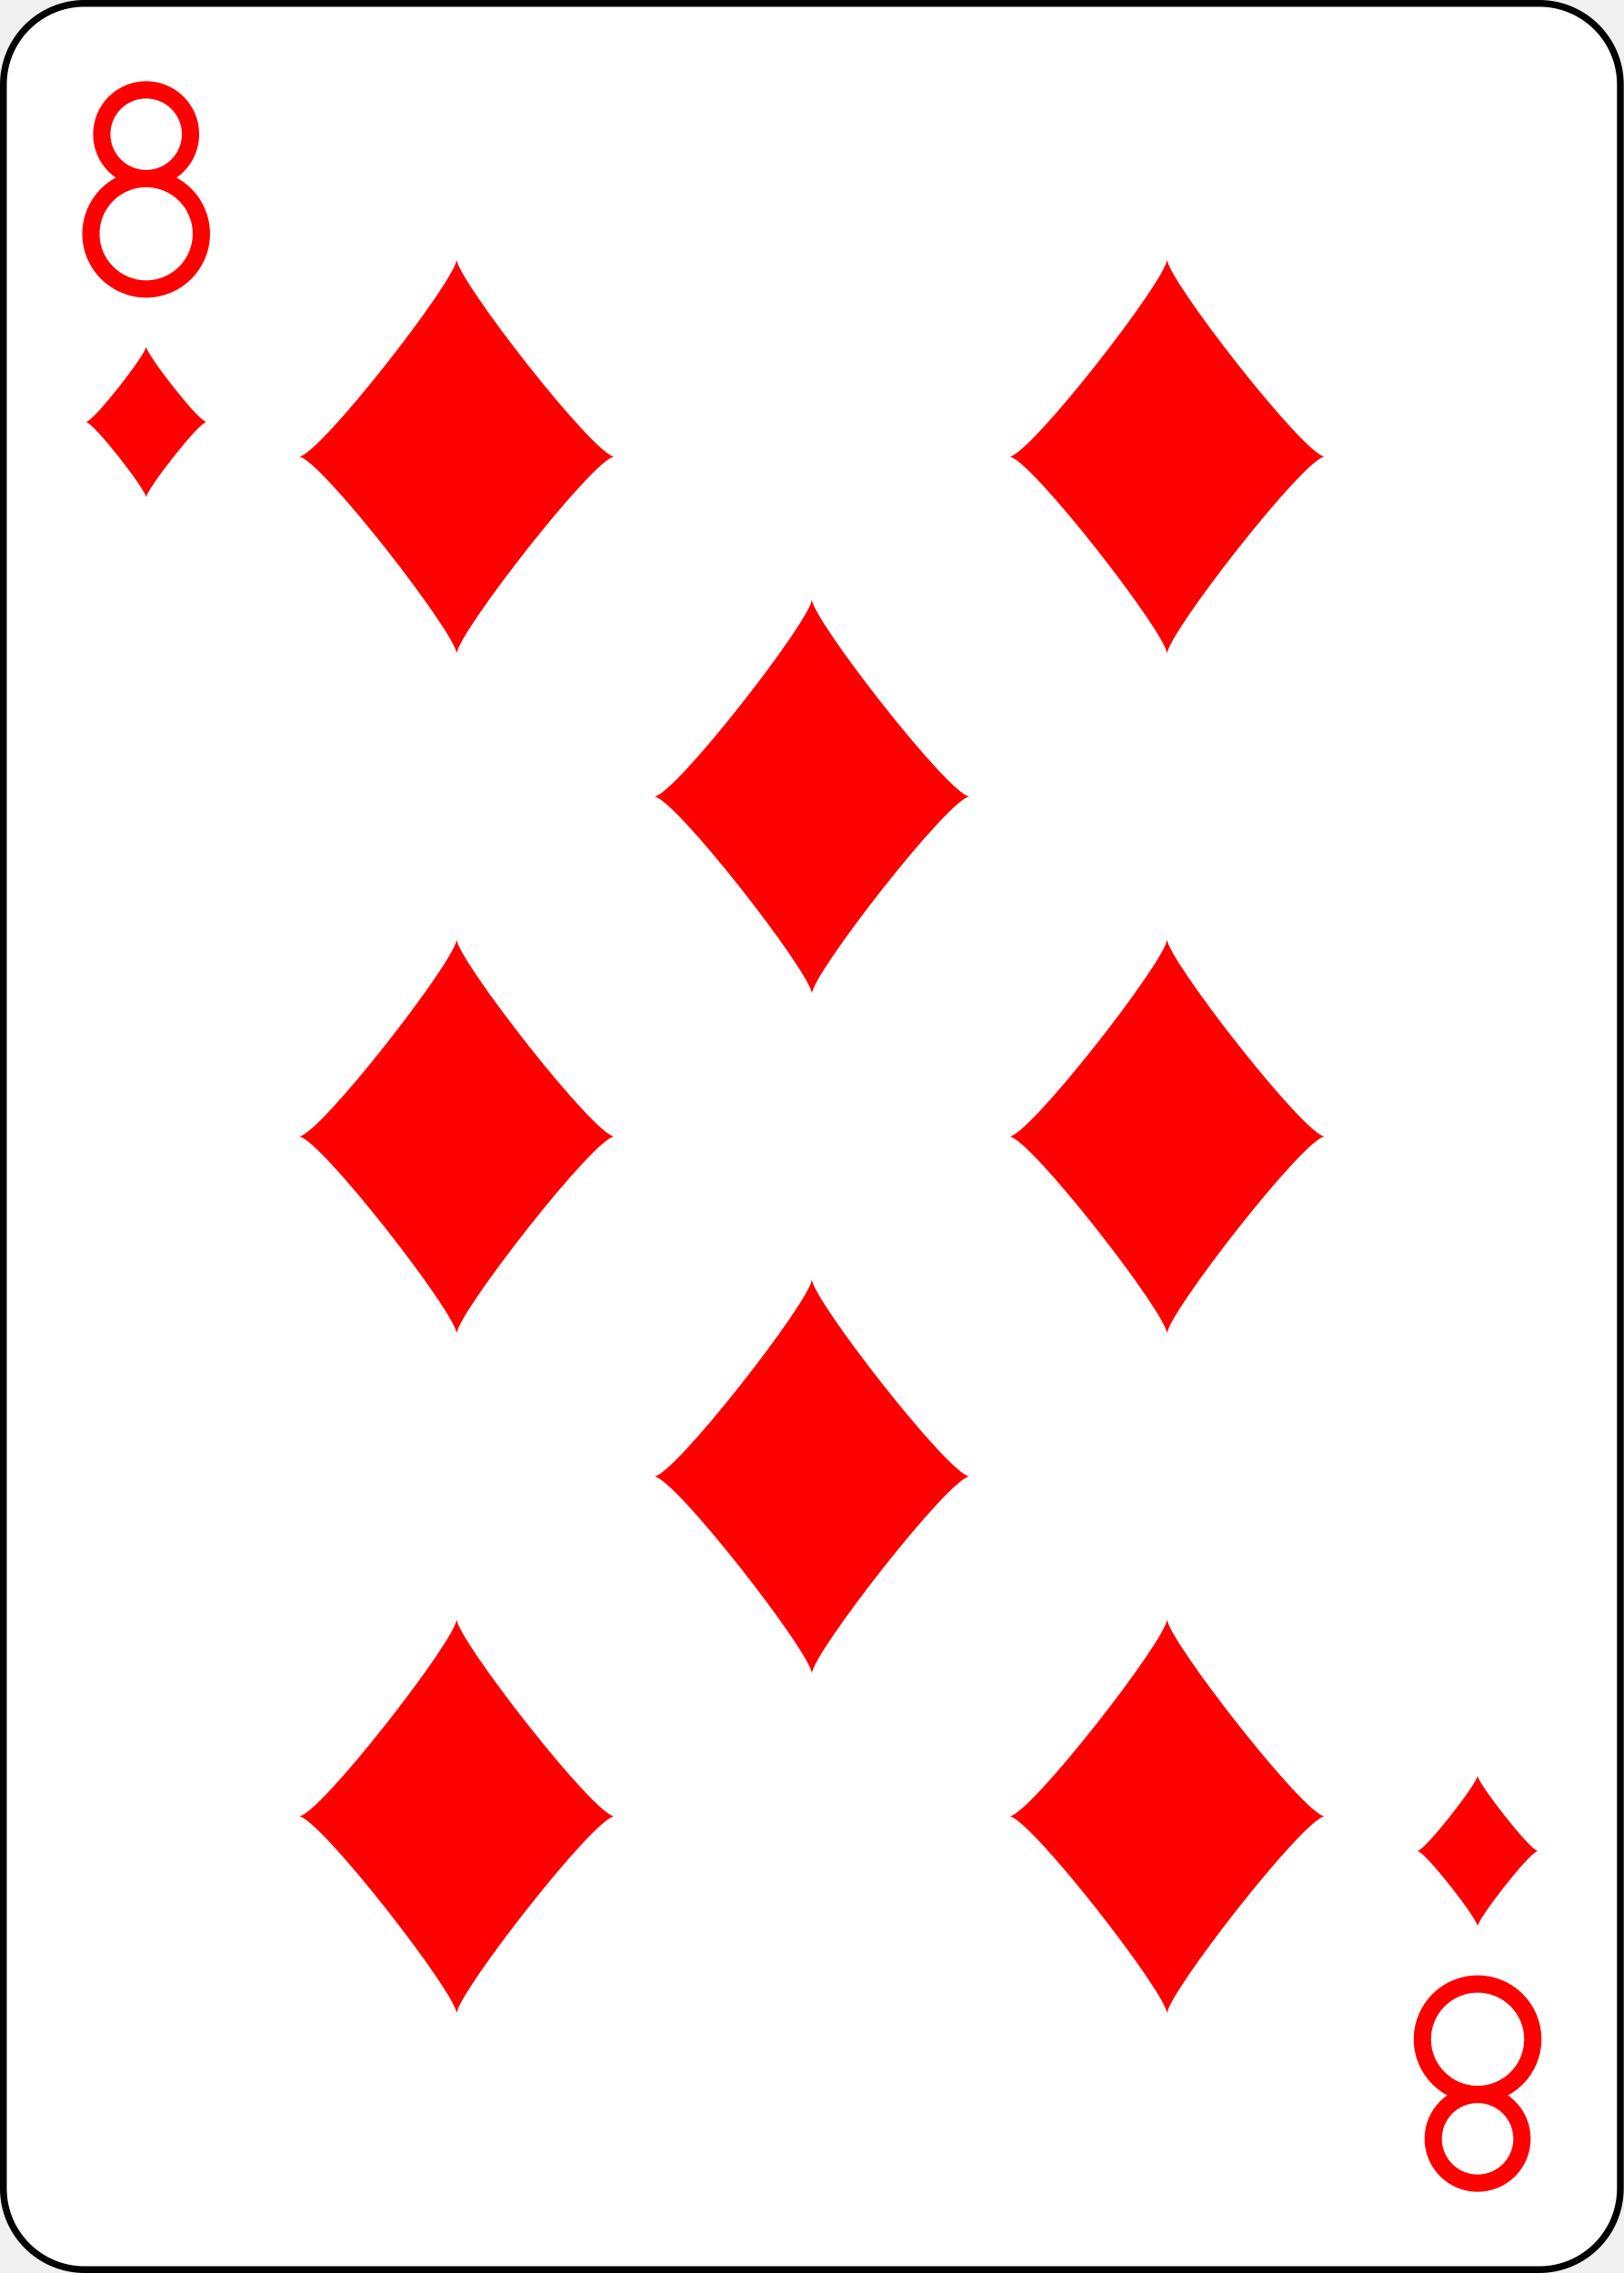
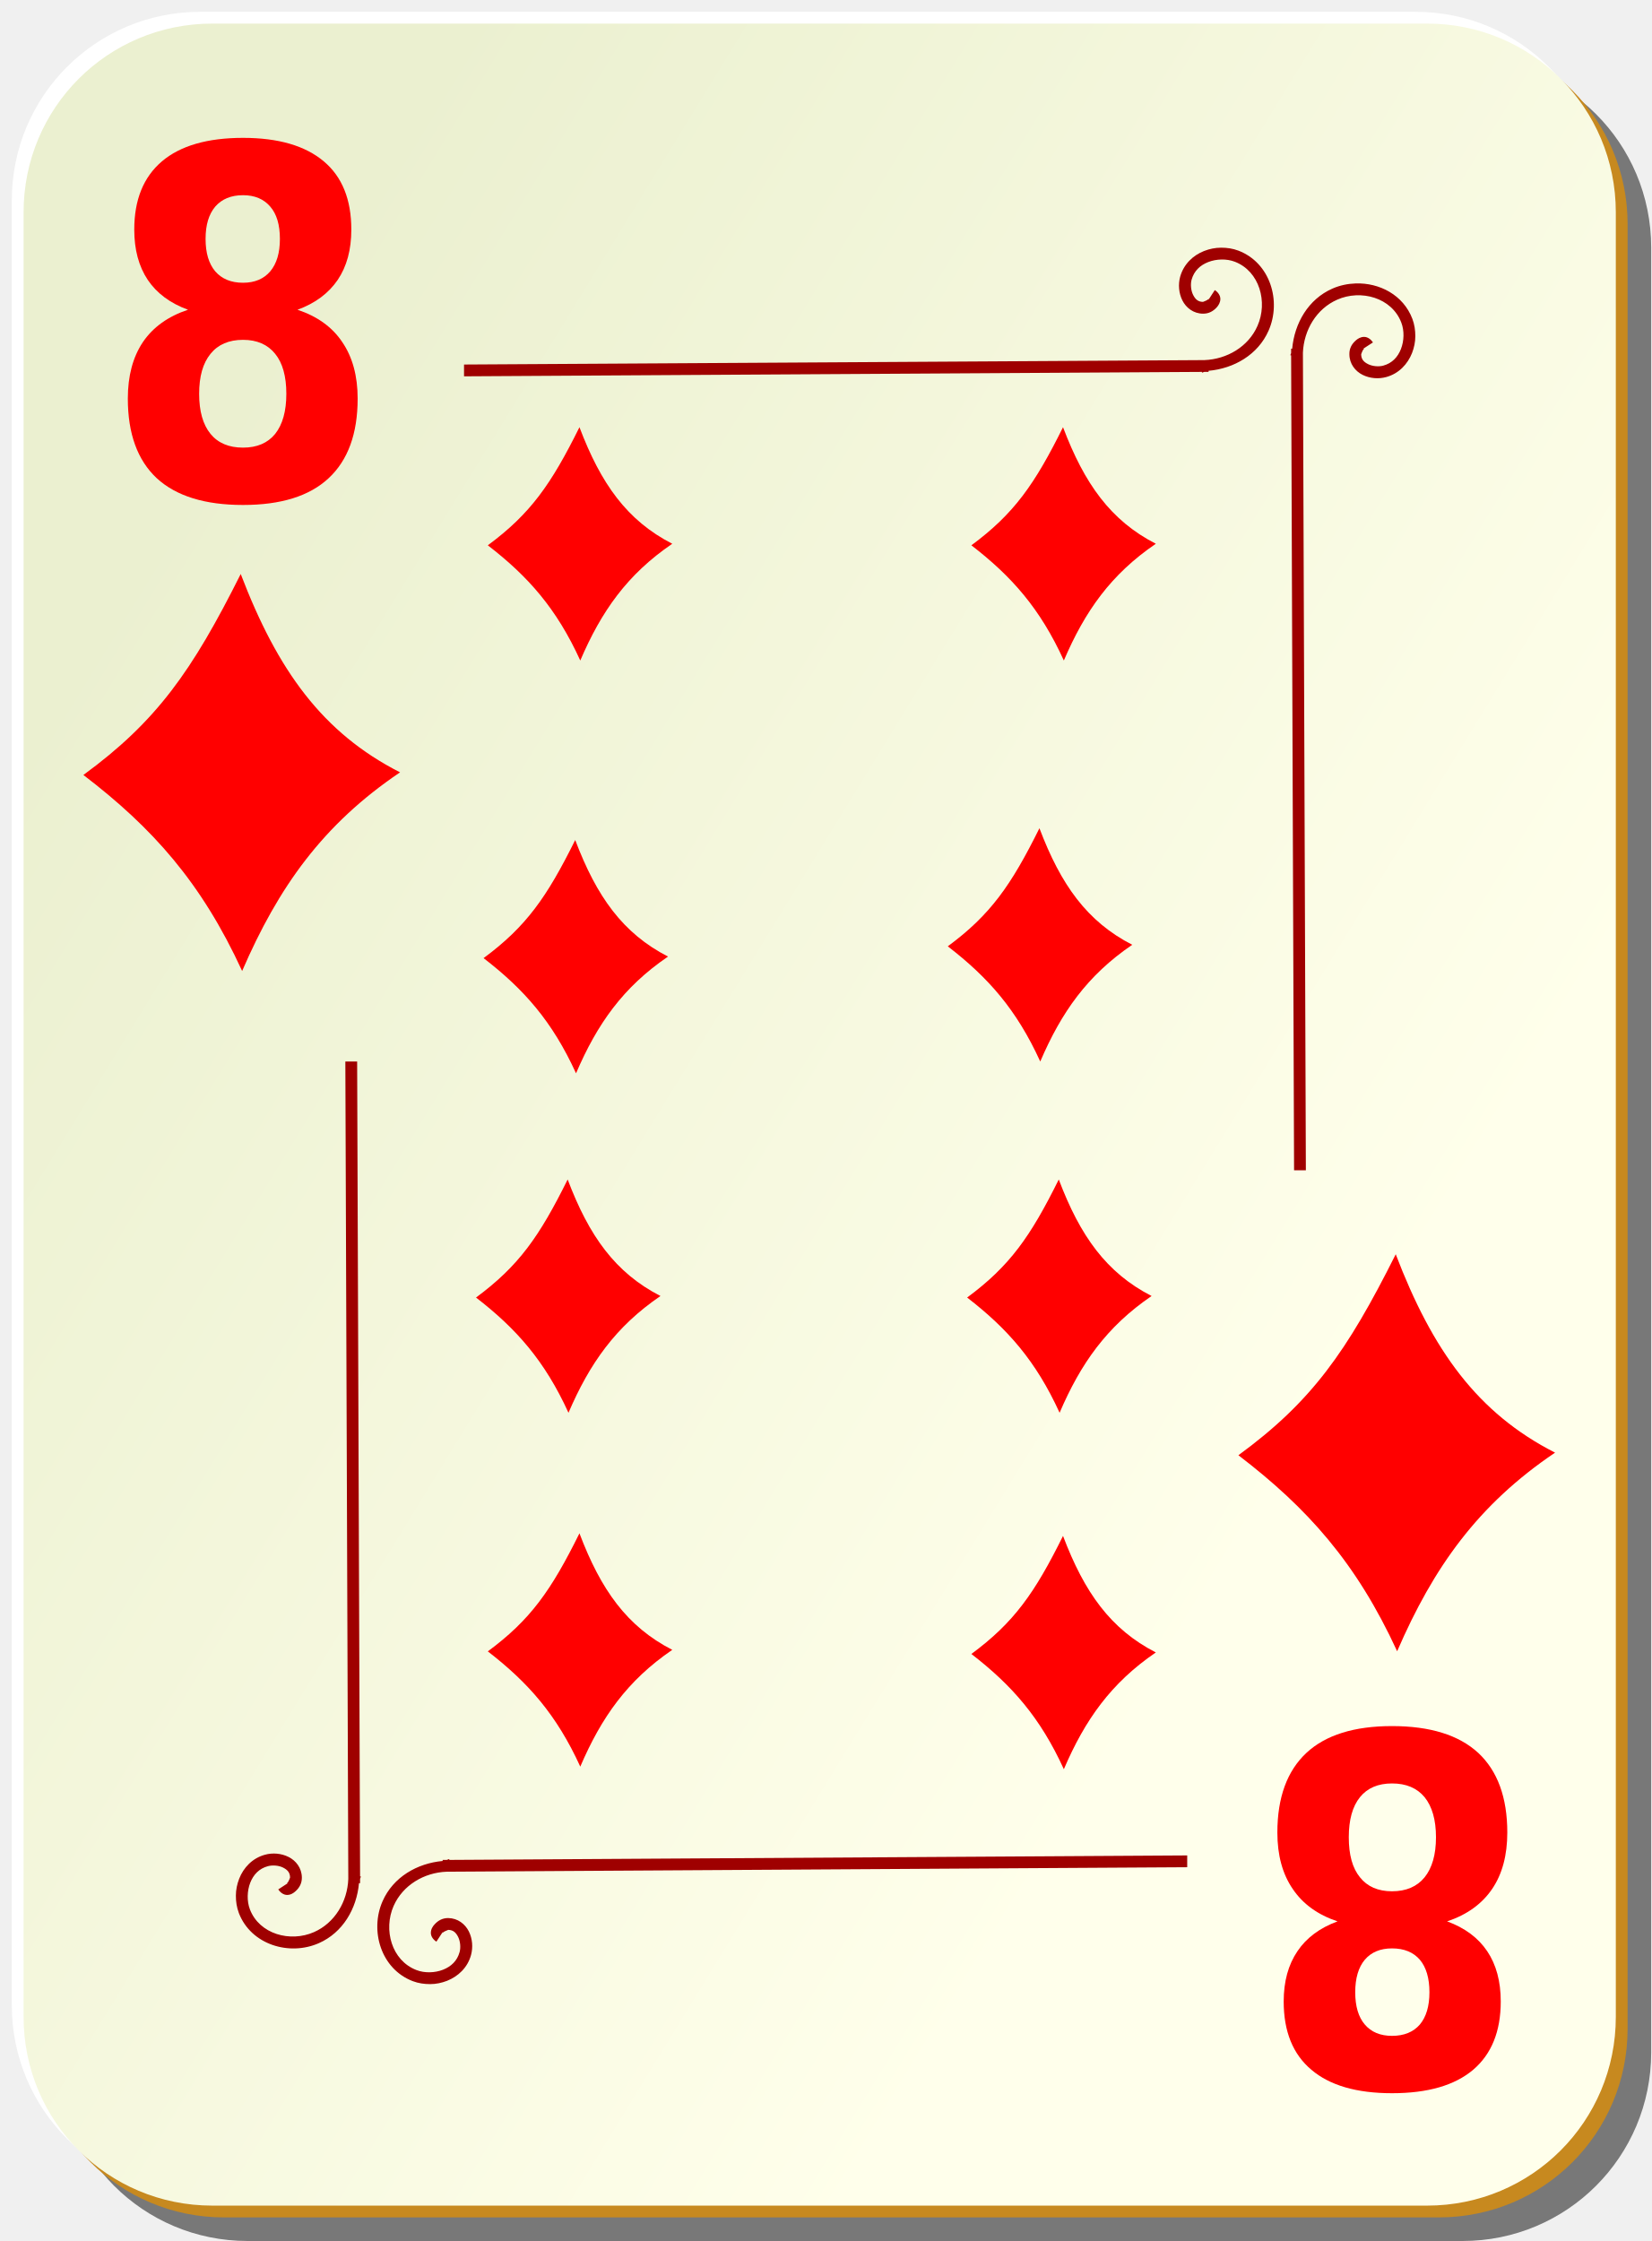
- <svg xmlns="http://www.w3.org/2000/svg" xmlns:xlink="http://www.w3.org/1999/xlink" class="card" face="8D" height="3.5in" preserveAspectRatio="none" viewBox="-120 -168 240 336" width="2.5in">
-   <symbol id="SD8" viewBox="-600 -600 1200 1200" preserveAspectRatio="xMinYMid">
-     <path d="M-400 0C-350 0 0 -450 0 -500C0 -450 350 0 400 0C350 0 0 450 0 500C0 450 -350 0 -400 0Z" fill="red" />
-   </symbol>
-   <symbol id="VD8" viewBox="-500 -500 1000 1000" preserveAspectRatio="xMinYMid">
-     <path d="M-1 -50A205 205 0 1 1 1 -50L-1 -50A255 255 0 1 0 1 -50Z" stroke="red" stroke-width="80" stroke-linecap="square" stroke-miterlimit="1.5" fill="none" />
-   </symbol>
-   <rect width="239" height="335" x="-119.5" y="-167.5" rx="12" ry="12" fill="white" stroke="black" />
-   <use xlink:href="#VD8" height="32" x="-114.4" y="-156" />
-   <use xlink:href="#SD8" height="26.769" x="-111.784" y="-119" />
-   <use xlink:href="#SD8" height="70" x="-87.501" y="-135.501" />
-   <use xlink:href="#SD8" height="70" x="17.501" y="-135.501" />
-   <use xlink:href="#SD8" height="70" x="-35" y="-85.25" />
-   <use xlink:href="#SD8" height="70" x="-87.501" y="-35" />
-   <use xlink:href="#SD8" height="70" x="17.501" y="-35" />
-   <g transform="rotate(180)">
-     <use xlink:href="#VD8" height="32" x="-114.4" y="-156" />
-     <use xlink:href="#SD8" height="26.769" x="-111.784" y="-119" />
-     <use xlink:href="#SD8" height="70" x="-87.501" y="-135.501" />
-     <use xlink:href="#SD8" height="70" x="17.501" y="-135.501" />
-     <use xlink:href="#SD8" height="70" x="-35" y="-85.25" />
+ <svg xmlns="http://www.w3.org/2000/svg" id="svg2" viewBox="0 0 140 190" version="1.0" y="0" x="0">
+   <defs id="defs3">
+     <linearGradient id="linearGradient13826" y2="128.7" gradientUnits="userSpaceOnUse" y1="63.1" gradientTransform="translate(0 -1)" x2="109" x1="2">
+       <stop id="stop2062" style="stop-color:#ebf0d0" offset="0" />
+       <stop id="stop2064" style="stop-color:#ffffeb" offset="1" />
+     </linearGradient>
+   </defs>
+   <g id="layer1">
+     <g id="g1344">
+       <g id="g5630">
+         <path id="rect2070" style="fill-opacity:.498;fill:#000000" d="m21 5h103c8.86 0 16 7.136 16 16v153c0 8.86-7.14 16-16 16h-103c-8.864 0-16-7.14-16-16v-153c0-8.864 7.136-16 16-16z" />
+         <path id="rect1300" style="fill:#ffffff" d="m17 1h103c8.86 0 16 7.136 16 16v153c0 8.86-7.14 16-16 16h-103c-8.864 0-16-7.14-16-16v-153c0-8.864 7.136-16 16-16z" />
+         <path id="path5624" style="fill:#c7891f" d="m19 3h103c8.86 0 16 7.136 16 16v153c0 8.86-7.14 16-16 16h-103c-8.864 0-16-7.14-16-16v-153c0-8.864 7.136-16 16-16z" />
+         <path id="rect1306" style="fill:url(#linearGradient13826)" d="m18 2h103c8.86 0 16 7.136 16 16v153c0 8.86-7.14 16-16 16h-103c-8.864 0-16-7.14-16-16v-153c0-8.864 7.136-16 16-16z" />
+       </g>
+       <path id="path2869" style="fill-rule:evenodd;fill:#9f0000" d="m103.53 21c-0.5 0.002-0.97 0.099-1.44 0.281-0.93 0.364-1.73 1.112-2.03 2.188-0.173 0.645-0.12 1.381 0.19 2s0.93 1.119 1.75 1.125c0.48 0.003 0.85-0.196 1.16-0.532 0.15-0.167 0.31-0.415 0.31-0.718s-0.21-0.583-0.47-0.75l-0.53 0.812c0.07 0.046 0-0.005 0-0.062 0-0.058 0.02-0.022-0.03 0.031-0.1 0.106-0.46 0.219-0.44 0.219-0.42-0.003-0.65-0.217-0.84-0.594s-0.23-0.905-0.13-1.281c0.21-0.751 0.72-1.231 1.41-1.5 0.69-0.27 1.55-0.298 2.25-0.031 2.11 0.807 2.82 3.429 1.93 5.437-0.77 1.764-2.58 2.83-4.5 2.906l-62.776 0.375v1l62.566-0.375v0.063c0.07 0 0.14-0.06 0.21-0.063h0.35v-0.093c2.16-0.195 4.19-1.362 5.09-3.407 1.1-2.492 0.15-5.748-2.56-6.781-0.47-0.18-0.97-0.252-1.47-0.25zm11.41 3.031c-0.67 0.023-1.35 0.163-1.97 0.438-2.05 0.903-3.21 2.93-3.41 5.093h-0.09v0.344c0 0.078-0.06 0.141-0.06 0.219h0.06l0.25 69.094h1l-0.25-69.313c0.08-1.919 1.14-3.72 2.91-4.5 2-0.887 4.62-0.178 5.43 1.938 0.27 0.698 0.24 1.561-0.03 2.25-0.27 0.688-0.75 1.202-1.5 1.406-0.37 0.102-0.9 0.064-1.28-0.125s-0.59-0.421-0.59-0.844c0 0.018 0.11-0.34 0.21-0.437 0.06-0.049 0.09-0.031 0.04-0.032-0.06 0-0.11-0.07-0.07 0l0.82-0.531c-0.17-0.259-0.45-0.468-0.75-0.469-0.31 0-0.55 0.16-0.72 0.313-0.34 0.306-0.54 0.681-0.53 1.156 0 0.819 0.5 1.44 1.12 1.75 0.62 0.311 1.36 0.363 2 0.188 1.08-0.293 1.82-1.102 2.19-2.031 0.18-0.465 0.28-0.941 0.28-1.438s-0.07-0.996-0.25-1.469c-0.77-2.029-2.8-3.068-4.81-3zm-85.659 65.969l0.25 69.31c-0.076 1.92-1.142 3.72-2.906 4.5-2.008 0.89-4.63 0.18-5.437-1.93-0.267-0.7-0.239-1.57 0.031-2.26 0.269-0.68 0.749-1.2 1.5-1.4 0.376-0.1 0.904-0.07 1.281 0.12s0.591 0.42 0.594 0.85c0-0.02-0.113 0.34-0.219 0.43-0.053 0.05-0.089 0.04-0.031 0.04 0.057 0 0.108 0.07 0.062 0l-0.812 0.53c0.167 0.26 0.447 0.47 0.75 0.47s0.551-0.16 0.718-0.32c0.336-0.3 0.535-0.68 0.532-1.15-0.006-0.82-0.506-1.44-1.125-1.75s-1.355-0.37-2-0.19c-1.076 0.29-1.824 1.1-2.188 2.03-0.182 0.47-0.279 0.94-0.281 1.44s0.07 0.99 0.25 1.47c1.033 2.7 4.289 3.66 6.781 2.56 2.045-0.9 3.212-2.93 3.407-5.09h0.093v-0.35c0.003-0.08 0.063-0.14 0.063-0.22h-0.063l-0.25-69.09h-1zm71.379 67.31l-62.566 0.38v-0.07c-0.078 0-0.141 0.06-0.219 0.07h-0.344v0.09c-2.163 0.2-4.19 1.36-5.093 3.41-1.101 2.49-0.144 5.75 2.562 6.78 0.472 0.18 0.971 0.25 1.469 0.25 0.497 0 0.972-0.1 1.437-0.28 0.93-0.37 1.739-1.11 2.032-2.19 0.175-0.65 0.122-1.38-0.188-2s-0.932-1.12-1.75-1.13c-0.476 0-0.85 0.2-1.156 0.54-0.153 0.16-0.314 0.41-0.313 0.72 0.001 0.3 0.21 0.58 0.469 0.74l0.531-0.81c-0.07-0.04 0 0.01 0 0.07 0 0.05-0.017 0.02 0.031-0.04 0.097-0.1 0.455-0.21 0.438-0.22 0.423 0.01 0.655 0.22 0.844 0.6s0.227 0.9 0.125 1.28c-0.205 0.75-0.718 1.23-1.407 1.5-0.688 0.27-1.552 0.3-2.25 0.03-2.115-0.81-2.824-3.43-1.937-5.44 0.779-1.76 2.581-2.83 4.5-2.9l62.785-0.38v-1z" />
+     </g>
+     <g id="g5202" transform="translate(152.04 99.567)" />
  </g>
+   <g id="g5581" transform="translate(351.5 184.5)">
+     <path id="text1488" d="m-363.91-141.56c-1.31 0-2.33 0.36-3.03 1.08-0.71 0.72-1.06 1.74-1.06 3.08s0.35 2.37 1.06 3.09c0.7 0.71 1.72 1.06 3.03 1.06 1.3 0 2.3-0.35 3-1.06 0.69-0.72 1.04-1.75 1.04-3.09 0-1.35-0.35-2.38-1.04-3.08-0.7-0.72-1.7-1.08-3-1.08m-5.13-2.32c-1.66-0.5-2.91-1.27-3.75-2.3-0.84-1.04-1.26-2.33-1.26-3.88 0-2.3 0.86-4.05 2.58-5.26 1.71-1.2 4.24-1.81 7.56-1.81 3.3 0 5.81 0.61 7.53 1.81 1.72 1.19 2.57 2.95 2.57 5.26 0 1.55-0.42 2.84-1.27 3.88-0.85 1.03-2.09 1.8-3.75 2.3 1.85 0.51 3.25 1.34 4.18 2.5 0.95 1.15 1.43 2.6 1.43 4.35 0 2.7-0.9 4.75-2.71 6.14-1.79 1.38-4.45 2.06-7.98 2.06-3.54 0-6.22-0.68-8.04-2.06-1.8-1.39-2.7-3.44-2.7-6.14 0-1.75 0.47-3.2 1.4-4.35 0.95-1.16 2.36-1.99 4.21-2.5m1.64-5.46c0 1.08 0.3 1.91 0.9 2.5 0.61 0.58 1.47 0.88 2.59 0.88 1.1 0 1.94-0.3 2.54-0.88 0.6-0.59 0.9-1.42 0.9-2.5 0-1.09-0.3-1.92-0.9-2.49-0.6-0.58-1.44-0.88-2.54-0.88-1.12 0-1.98 0.3-2.59 0.88-0.6 0.59-0.9 1.41-0.9 2.49" style="fill:#ff0000" transform="scale(.90928 1.0998)" />
+     <path id="text3444" d="m256.77 21.959c-1.32 0-2.33 0.359-3.04 1.078-0.7 0.719-1.06 1.748-1.06 3.088 0 1.339 0.36 2.369 1.06 3.087 0.71 0.707 1.72 1.06 3.04 1.06 1.3 0 2.3-0.353 2.99-1.06 0.7-0.718 1.04-1.748 1.04-3.087 0-1.352-0.34-2.382-1.04-3.088-0.69-0.719-1.69-1.078-2.99-1.078m-5.14-2.32c-1.65-0.5-2.9-1.267-3.74-2.303-0.84-1.035-1.26-2.326-1.26-3.873 0-2.302 0.86-4.056 2.57-5.262 1.72-1.206 4.24-1.809 7.57-1.809 3.3 0 5.81 0.603 7.52 1.809 1.72 1.194 2.58 2.948 2.58 5.262 0 1.547-0.43 2.838-1.28 3.873-0.84 1.036-2.09 1.803-3.74 2.303 1.85 0.511 3.24 1.345 4.18 2.503 0.95 1.145 1.43 2.594 1.43 4.348 0 2.704-0.91 4.75-2.71 6.139-1.79 1.376-4.45 2.065-7.98 2.065-3.55 0-6.23-0.689-8.04-2.065-1.8-1.389-2.71-3.435-2.71-6.139 0-1.754 0.47-3.203 1.41-4.348 0.95-1.158 2.35-1.992 4.2-2.503m1.65-5.463c0 1.084 0.3 1.918 0.89 2.503 0.61 0.584 1.48 0.877 2.6 0.877 1.09 0 1.94-0.293 2.54-0.877 0.59-0.585 0.89-1.419 0.89-2.503s-0.3-1.913-0.89-2.485c-0.6-0.585-1.45-0.877-2.54-0.877-1.12 0-1.99 0.292-2.6 0.877-0.59 0.584-0.89 1.413-0.89 2.485" style="fill:#ff0000" transform="scale(-.90928 -1.0998)" />
+   </g>
+   <path id="path1608" style="fill-rule:evenodd;fill:#ff0000" d="m20.41 48.665c-4.126 8.245-7.135 12.498-13.34 17.04 5.872 4.487 10.013 9.124 13.46 16.62 3.079-7.121 6.847-12.43 13.39-16.843-6.582-3.349-10.393-8.654-13.51-16.817z" />
+   <path id="path1498" style="fill-rule:evenodd;fill:#ff0000" d="m49.13 36.22c-2.403 4.845-4.155 7.344-7.77 10.013 3.421 2.637 5.832 5.362 7.84 9.767 1.794-4.185 3.988-7.304 7.8-9.898-3.834-1.968-6.054-5.085-7.87-9.882z" />
+   <path id="path1500" style="fill-rule:evenodd;fill:#ff0000" d="m90.13 36.22c-2.403 4.845-4.155 7.344-7.77 10.013 3.421 2.637 5.832 5.362 7.84 9.767 1.794-4.185 3.988-7.304 7.8-9.898-3.834-1.968-6.054-5.085-7.87-9.882z" />
+   <path id="path1504" style="fill-rule:evenodd;fill:#ff0000" d="m48.77 71.22c-2.403 4.845-4.155 7.344-7.77 10.013 3.421 2.637 5.832 5.362 7.84 9.767 1.794-4.185 3.988-7.304 7.8-9.898-3.834-1.968-6.054-5.085-7.87-9.882z" />
+   <path id="path1506" style="fill-rule:evenodd;fill:#ff0000" d="m88.13 70.22c-2.403 4.845-4.155 7.344-7.77 10.013 3.421 2.637 5.832 5.362 7.84 9.767 1.794-4.185 3.988-7.304 7.8-9.898-3.834-1.968-6.054-5.085-7.87-9.882z" />
+   <path id="path1508" style="fill-rule:evenodd;fill:#ff0000" d="m89.77 100c-2.403 4.85-4.155 7.34-7.77 10.01 3.421 2.64 5.832 5.37 7.84 9.77 1.794-4.18 3.988-7.3 7.8-9.9-3.834-1.97-6.054-5.08-7.87-9.88z" />
+   <path id="path1510" style="fill-rule:evenodd;fill:#ff0000" d="m48.13 100c-2.403 4.85-4.155 7.34-7.77 10.01 3.421 2.64 5.832 5.37 7.84 9.77 1.794-4.18 3.988-7.3 7.8-9.9-3.834-1.97-6.054-5.08-7.87-9.88z" />
+   <path id="path1512" style="fill-rule:evenodd;fill:#ff0000" d="m49.13 130c-2.403 4.85-4.155 7.34-7.77 10.01 3.421 2.64 5.832 5.37 7.84 9.77 1.794-4.18 3.988-7.3 7.8-9.9-3.834-1.97-6.054-5.08-7.87-9.88z" />
+   <path id="path1516" style="fill-rule:evenodd;fill:#ff0000" d="m90.13 130.22c-2.403 4.85-4.155 7.34-7.77 10.01 3.421 2.64 5.832 5.37 7.84 9.77 1.794-4.18 3.988-7.3 7.8-9.9-3.834-1.97-6.054-5.08-7.87-9.88z" />
+   <path id="path1518" style="fill-rule:evenodd;fill:#ff0000" d="m118.34 106.34c-4.13 8.25-7.13 12.5-13.34 17.04 5.87 4.49 10.01 9.12 13.46 16.62 3.08-7.12 6.85-12.43 13.39-16.84-6.58-3.35-10.39-8.66-13.51-16.82z" />
</svg>
